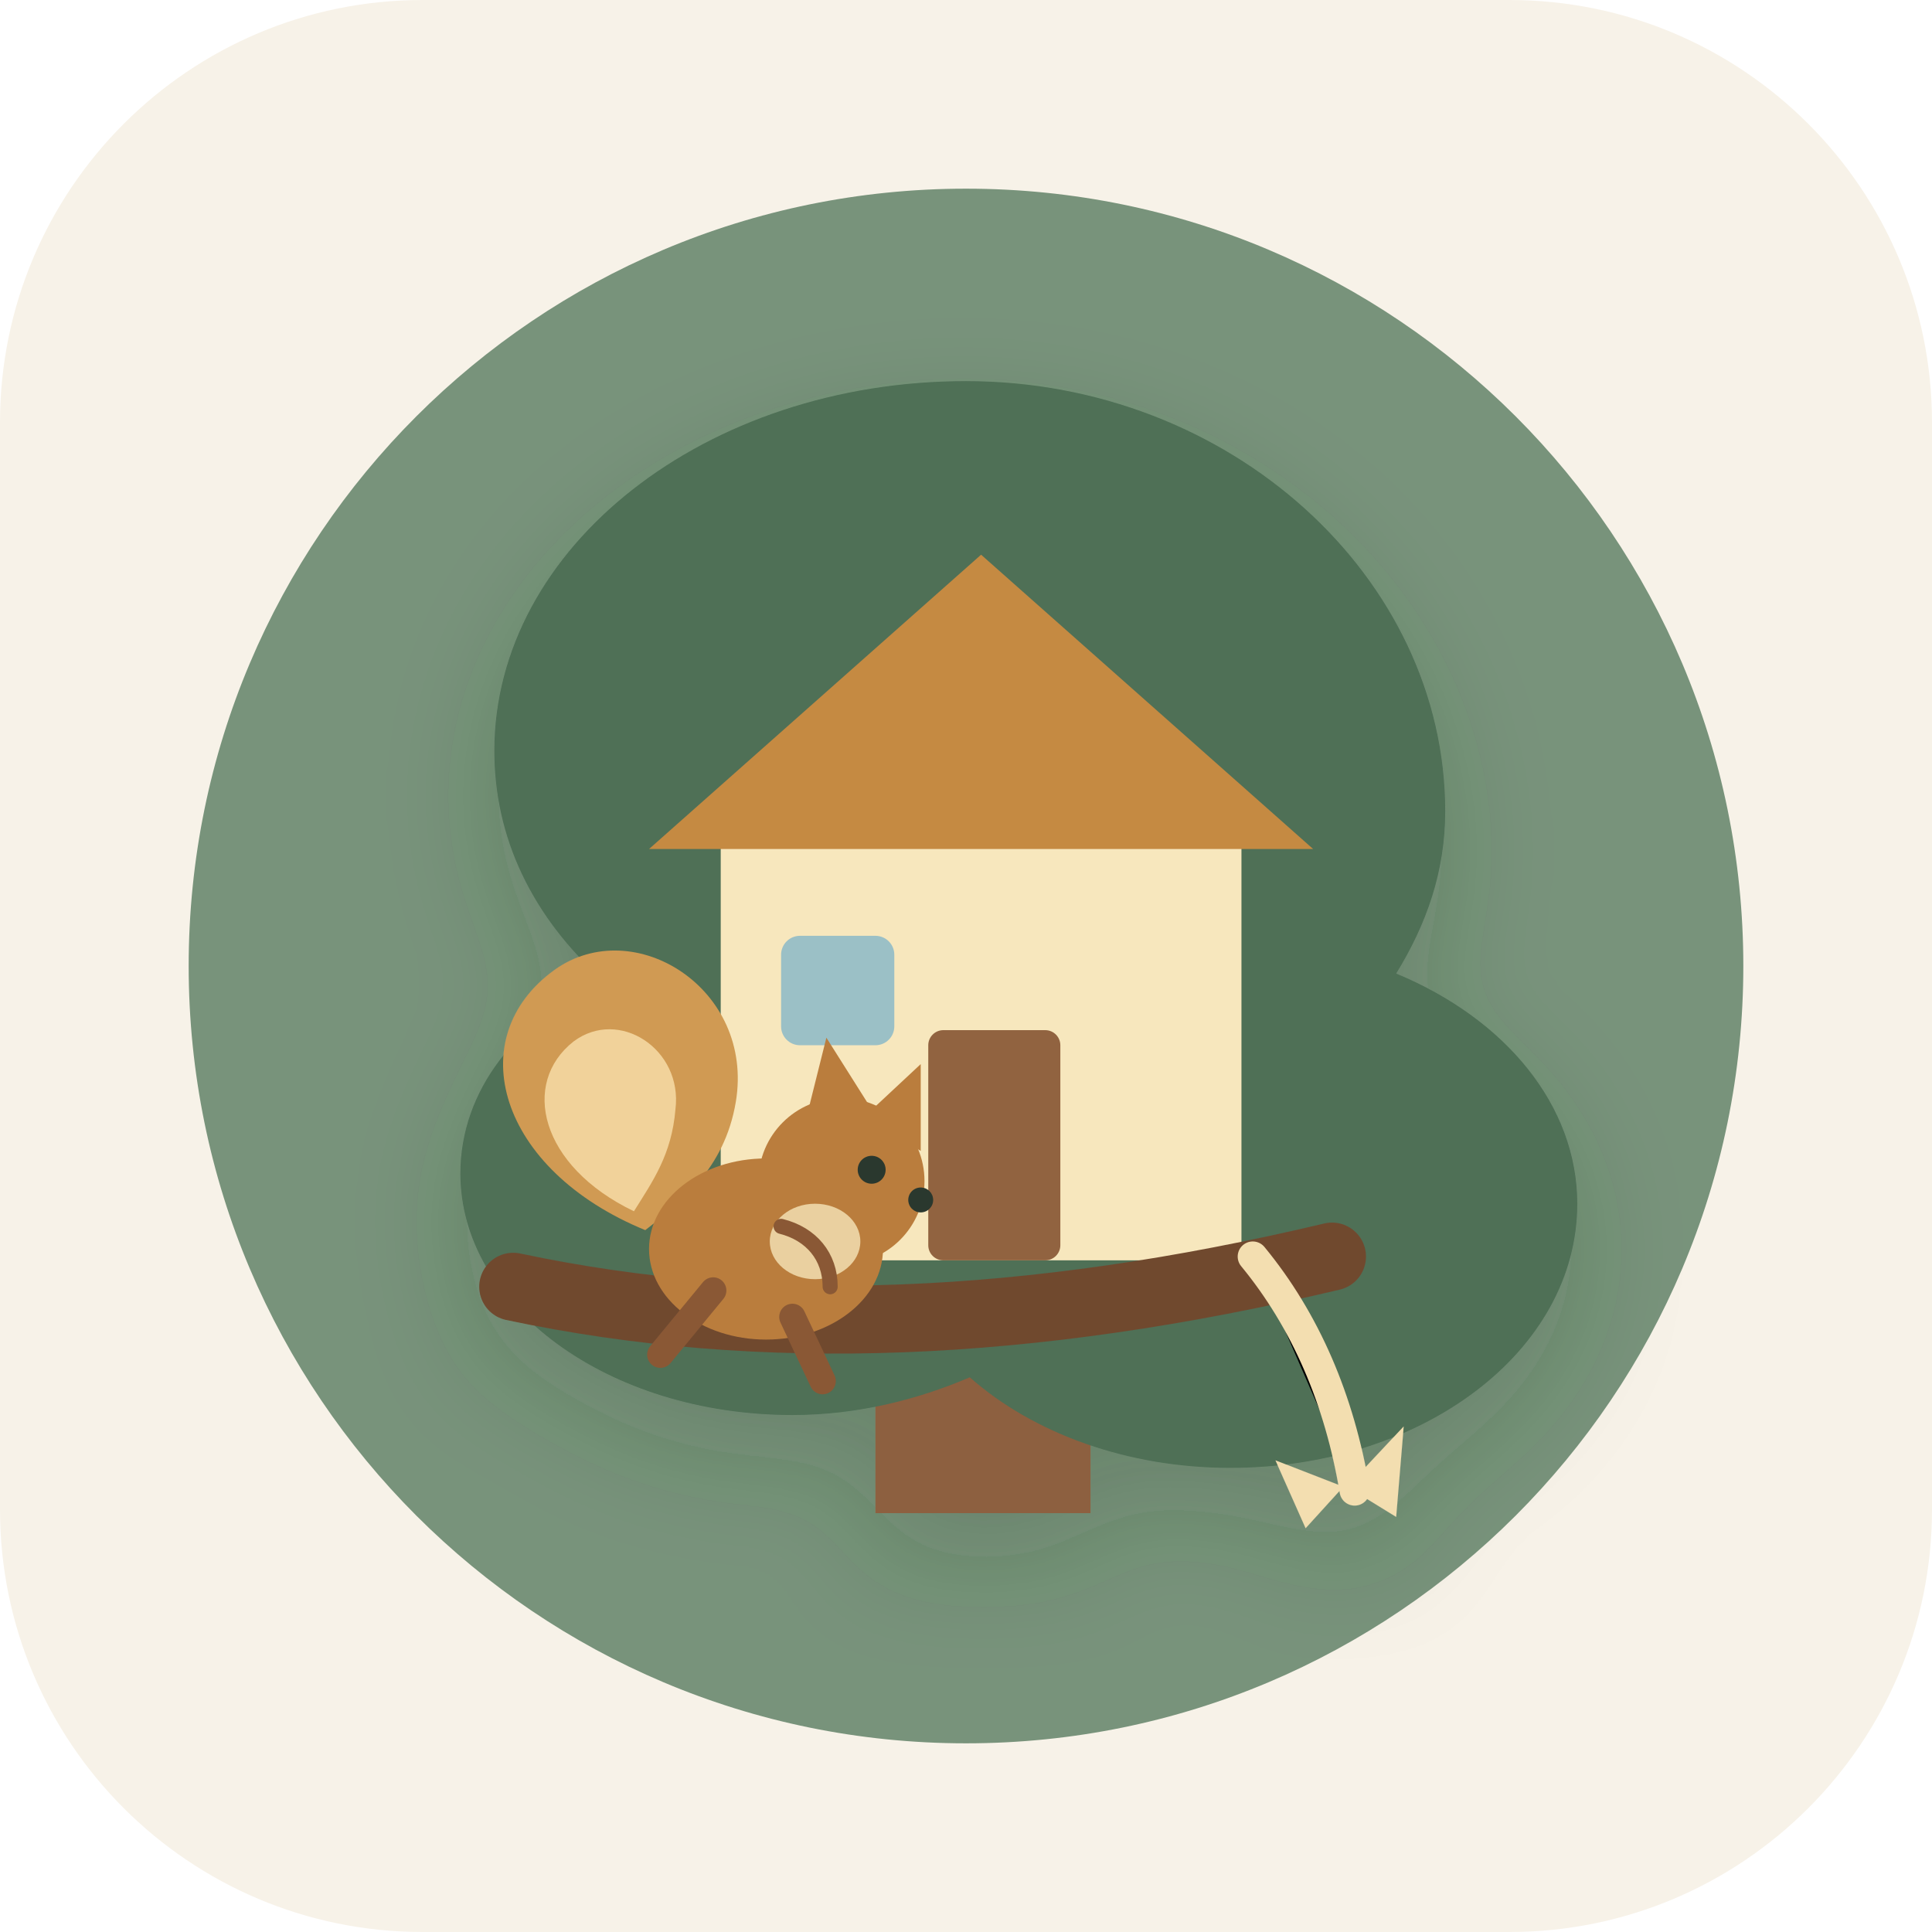
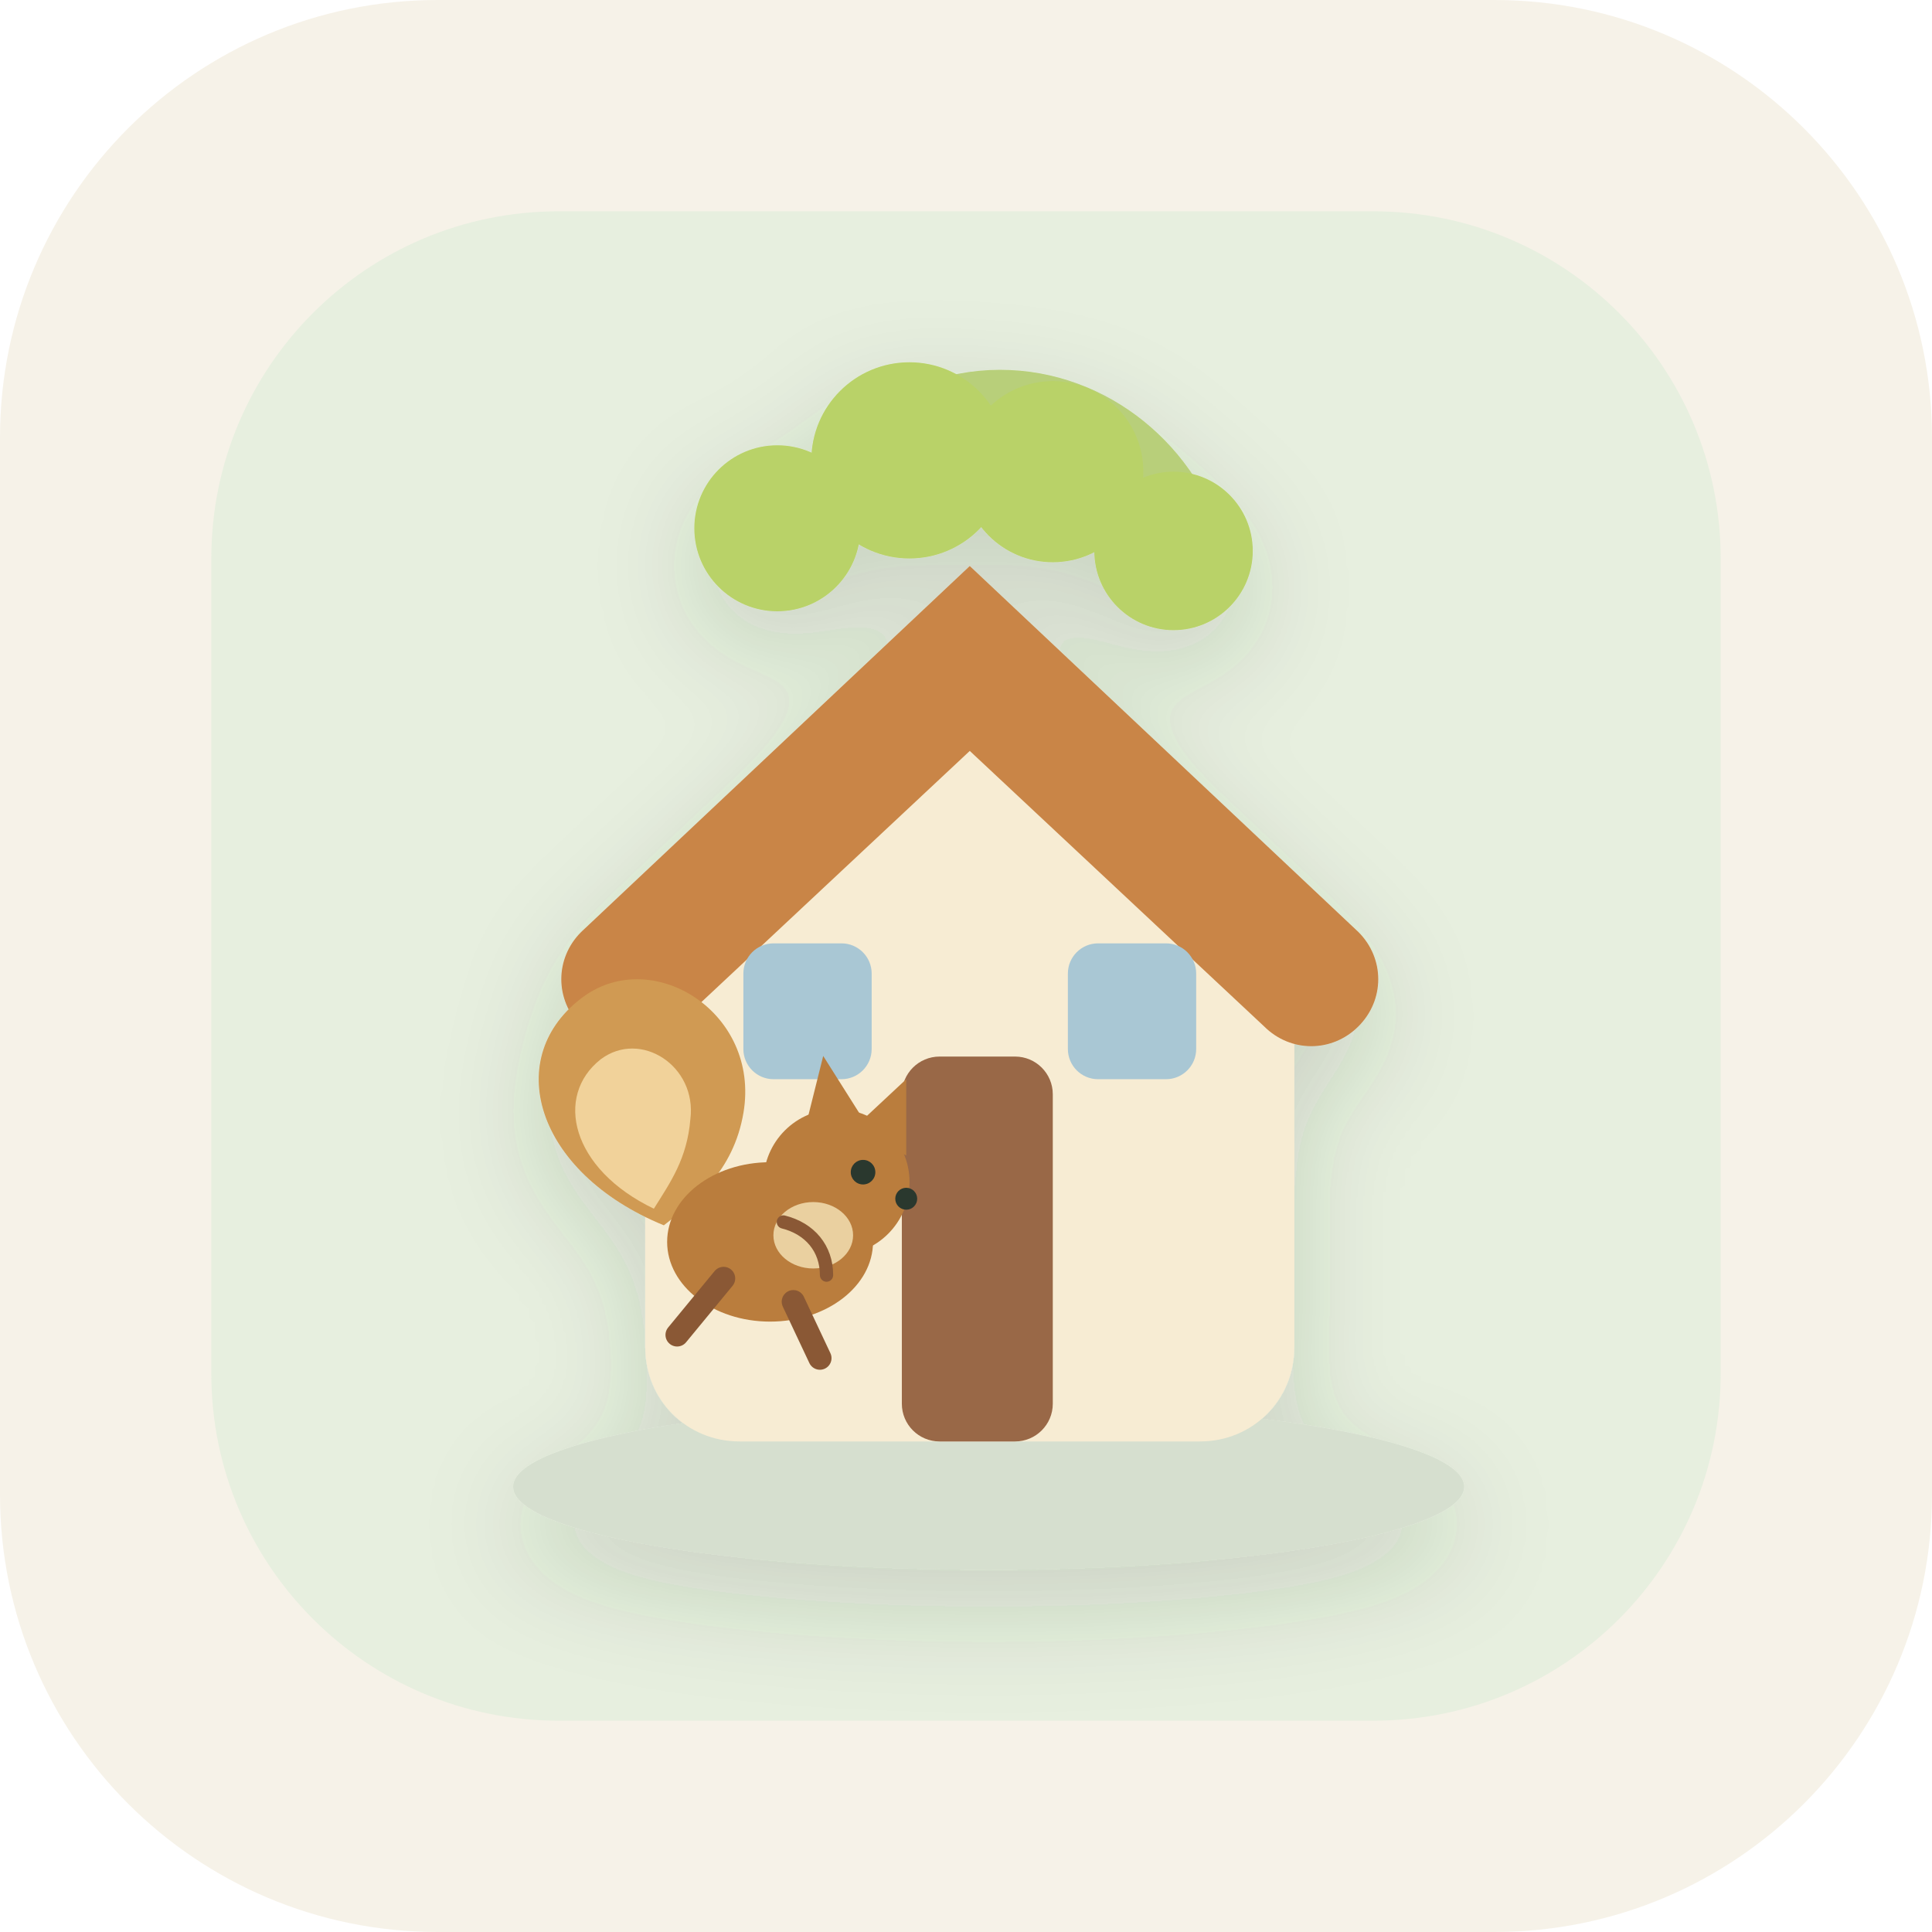
- <svg xmlns="http://www.w3.org/2000/svg" viewBox="0 0 512 512" role="img" aria-label="小松鼠与树屋">
+ <svg xmlns="http://www.w3.org/2000/svg" viewBox="0 0 512 512" role="img" aria-label="房子前的小松鼠">
  <defs>
    <filter id="shadow" x="-20%" y="-20%" width="140%" height="140%">
-       <feDropShadow dx="0" dy="12" stdDeviation="14" flood-color="#314536" flood-opacity=".18" />
+       <feDropShadow dx="0" dy="10" stdDeviation="14" flood-color="#2d3d30" flood-opacity=".16" />
    </filter>
  </defs>
-   <rect width="512" height="512" rx="112" fill="#f7f2e8" />
-   <circle cx="256" cy="256" r="206" fill="#78937b" />
+   <rect width="512" height="512" rx="116" fill="#f6f2e8" />
+   <rect x="56" y="56" width="400" height="400" rx="92" fill="#e7efdf" />
  <g filter="url(#shadow)">
-     <path d="M250 130c-13 51-18 103-18 158v113h57V286c0-60-8-111-22-156z" fill="#8d6040" />
-     <path d="M256 101c-69 0-125 44-125 98 0 23 10 44 29 61-23 10-38 29-38 51 0 35 39 64 88 64 17 0 33-4 47-10 17 15 42 24 69 24 51 0 92-31 92-70 0-26-19-49-48-61 8-13 13-27 13-43 0-62-57-114-127-114z" fill="#4f6f56" />
-     <path d="M191 218h138v116H191z" fill="#f7e7bd" />
-     <path d="M172 225l88-78 88 78z" fill="#c58a43" />
-     <rect x="246" y="273" width="35" height="61" rx="4" fill="#91633f" />
-     <rect x="207" y="248" width="30" height="29" rx="5" fill="#9bc0c6" />
-     <path d="M136 341c66 14 137 11 217-8" stroke="#70492f" stroke-width="18" stroke-linecap="round" fill="none" />
-     <g transform="translate(112 282)">
+     <ellipse cx="262" cy="394" rx="126" ry="22" fill="#d6dfcf" />
+     <path d="M171 240 257 164 343 240v117c0 14-11 25-25 25H196c-14 0-25-11-25-25Z" fill="#f7ecd3" />
+     <path d="M154 247 257 150 360 247c7 7 7 18 0 25s-18 7-25 0L257 199l-78 73c-7 7-18 7-25 0s-7-18 0-25Z" fill="#c98546" />
+     <rect x="239" y="280" width="40" height="102" rx="10" fill="#996746" />
+     <rect x="197" y="250" width="34" height="36" rx="8" fill="#a9c7d4" />
+     <rect x="283" y="250" width="34" height="36" rx="8" fill="#a9c7d4" />
+     <path d="M213 151c5-25 26-45 52-45 25 0 46 18 52 41" fill="none" stroke="#b8cf7a" stroke-width="16" stroke-linecap="round" />
+     <circle cx="206" cy="140" r="22" fill="#b9d268" />
+     <circle cx="241" cy="122" r="26" fill="#b9d268" />
+     <circle cx="279" cy="125" r="24" fill="#b9d268" />
+     <circle cx="311" cy="146" r="21" fill="#b9d268" />
+     <g transform="translate(124 286) scale(.88)">
      <path d="M59 44C20 28 10-7 35-25 56-40 88-20 83 10 80 28 68 37 59 44z" fill="#d09a52" />
      <path d="M56 39C31 27 26 5 40-6 52-15 69-4 67 12 66 24 61 31 56 39z" fill="#f1d29a" />
      <ellipse cx="91" cy="49" rx="31" ry="24" fill="#ba7d3d" />
      <circle cx="111" cy="31" r="22" fill="#ba7d3d" />
      <path d="M102 13l5-20 12 19M117 14l15-14 0 23" fill="#ba7d3d" />
      <circle cx="119" cy="28" r="3.7" fill="#29372e" />
      <circle cx="132" cy="36" r="3.3" fill="#29372e" />
      <path d="M77 60l-14 17M98 67l8 17" stroke="#8a5934" stroke-width="7" stroke-linecap="round" />
      <ellipse cx="104" cy="47" rx="12" ry="10" fill="#ead0a0" />
      <path d="M95 43c8 2 13 8 13 16" stroke="#8a5934" stroke-width="4" stroke-linecap="round" fill="none" />
    </g>
-     <path d="M332 333c14 17 23 38 27 62" stroke="#f3deb0" stroke-width="8" stroke-linecap="round" />
-     <path d="M356 394l-18-7 8 18M357 394l15-16-2 24" fill="#f3deb0" />
  </g>
</svg>
